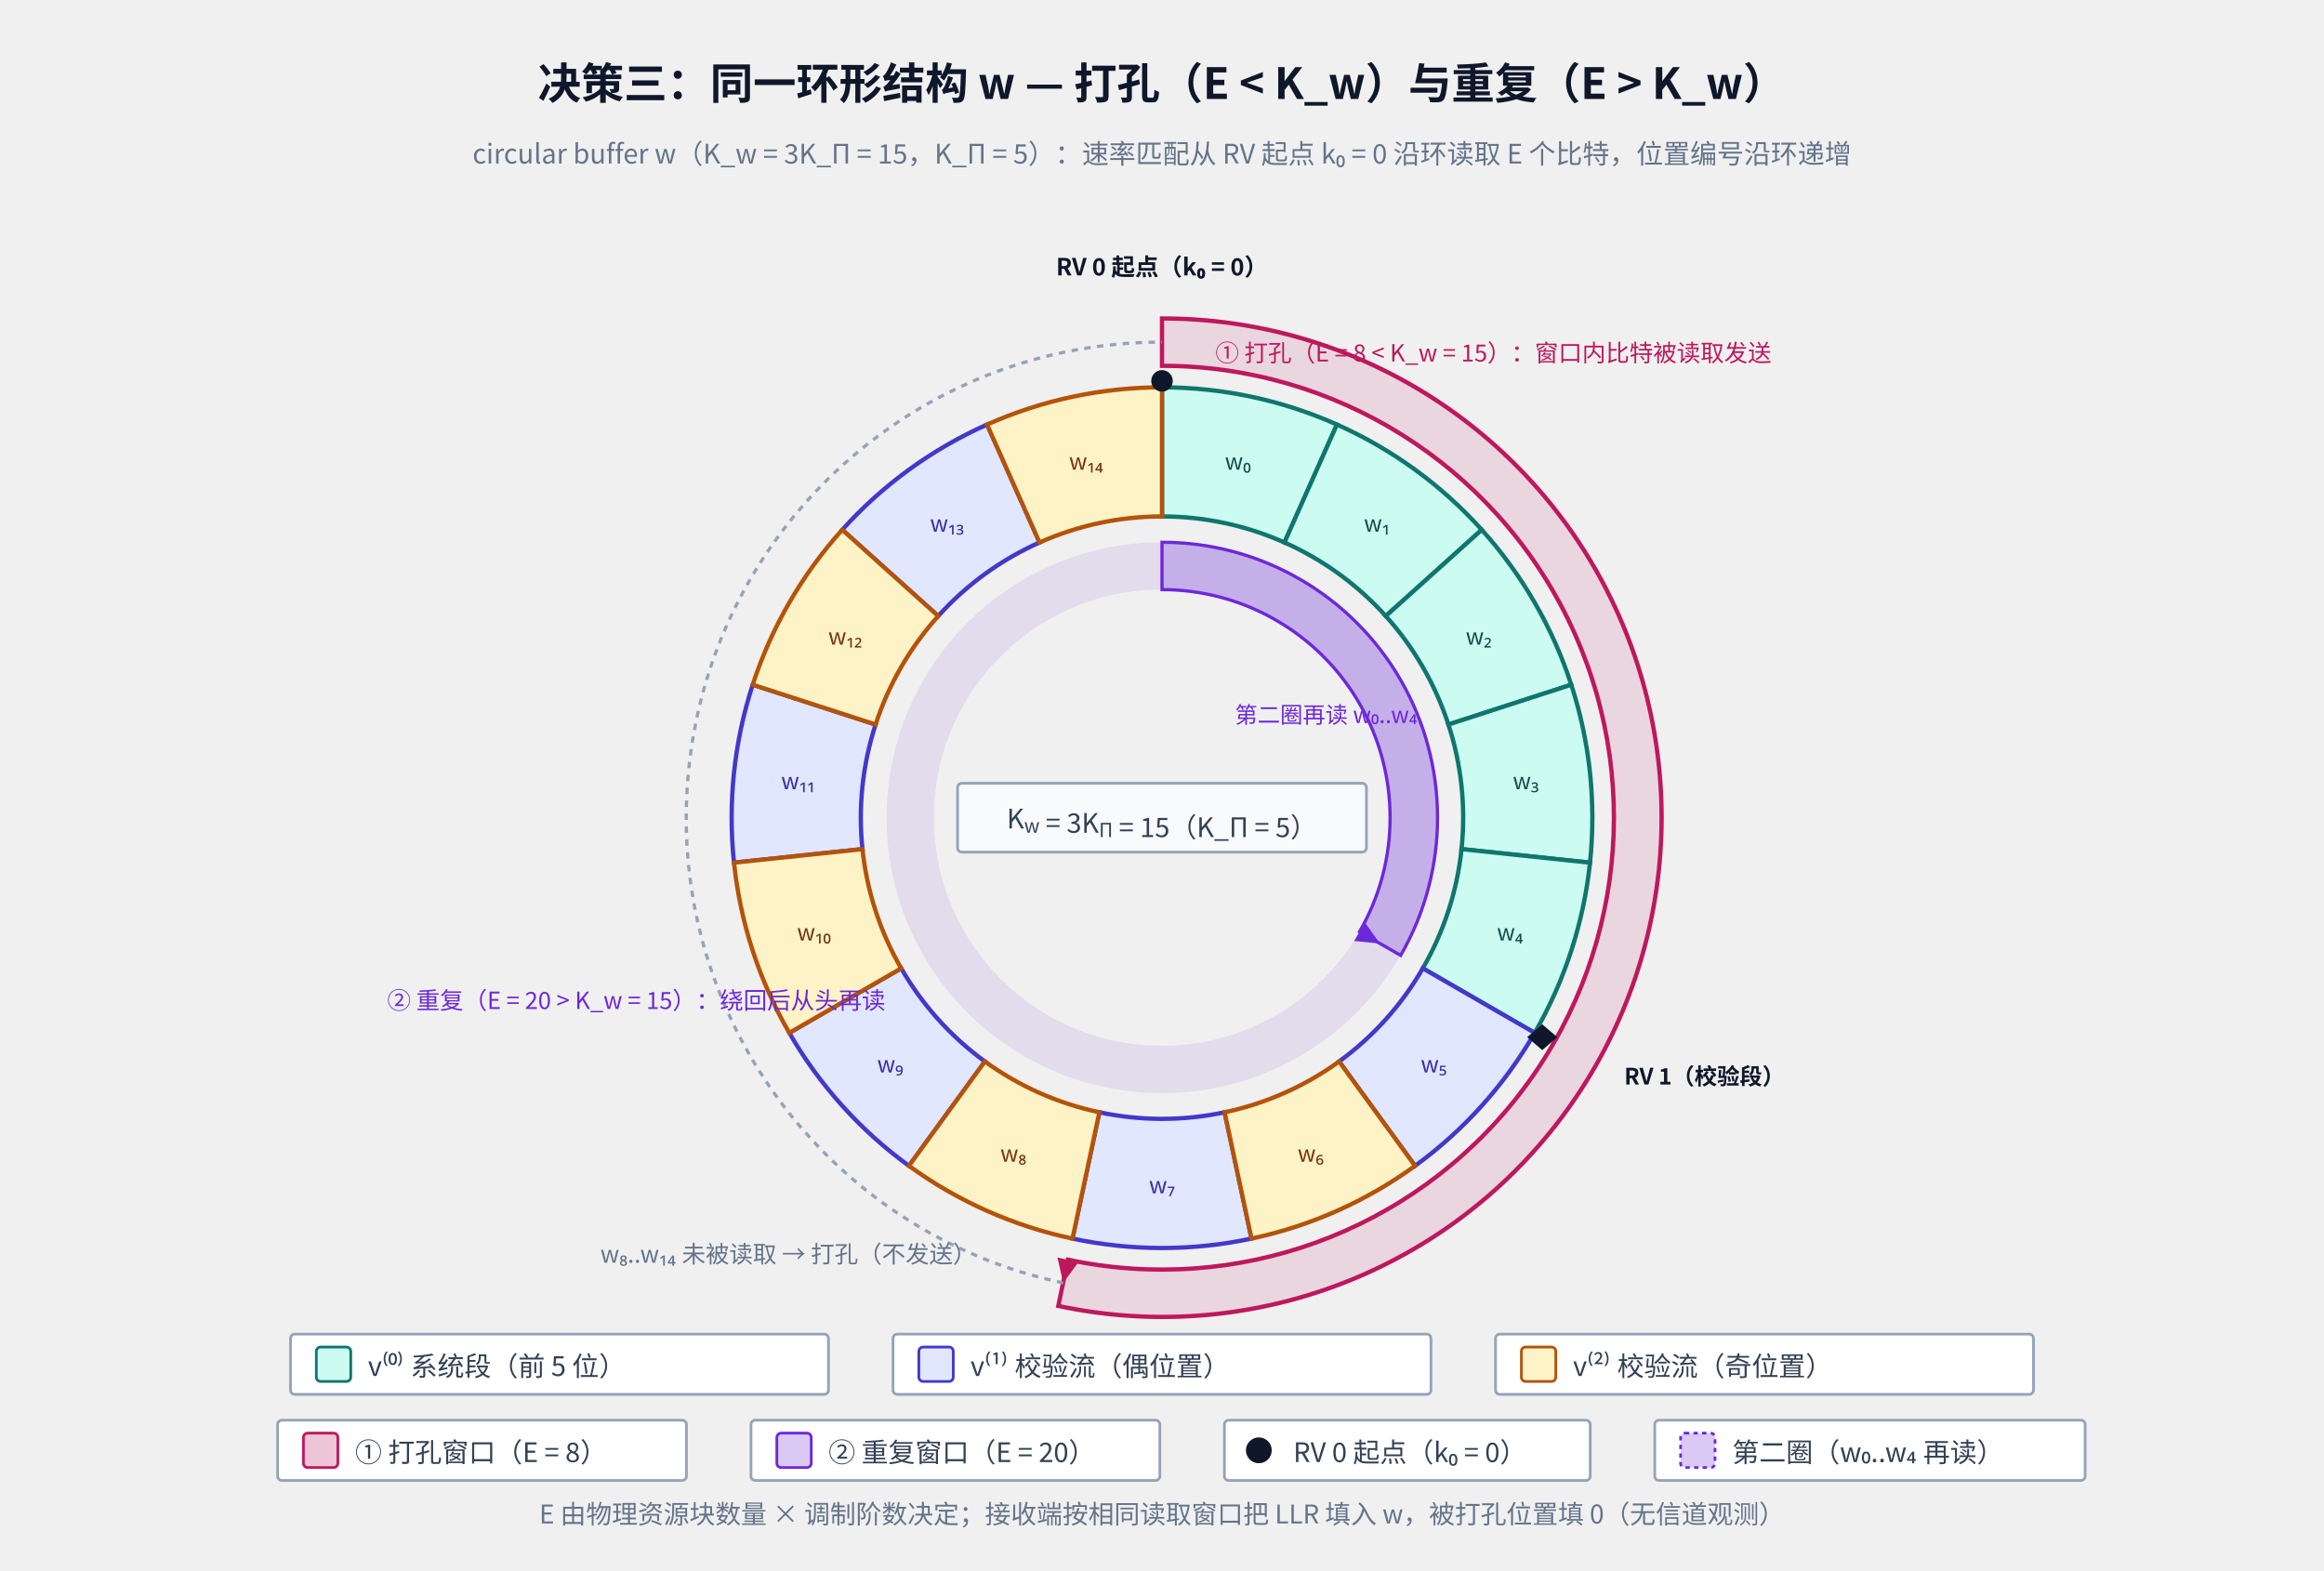
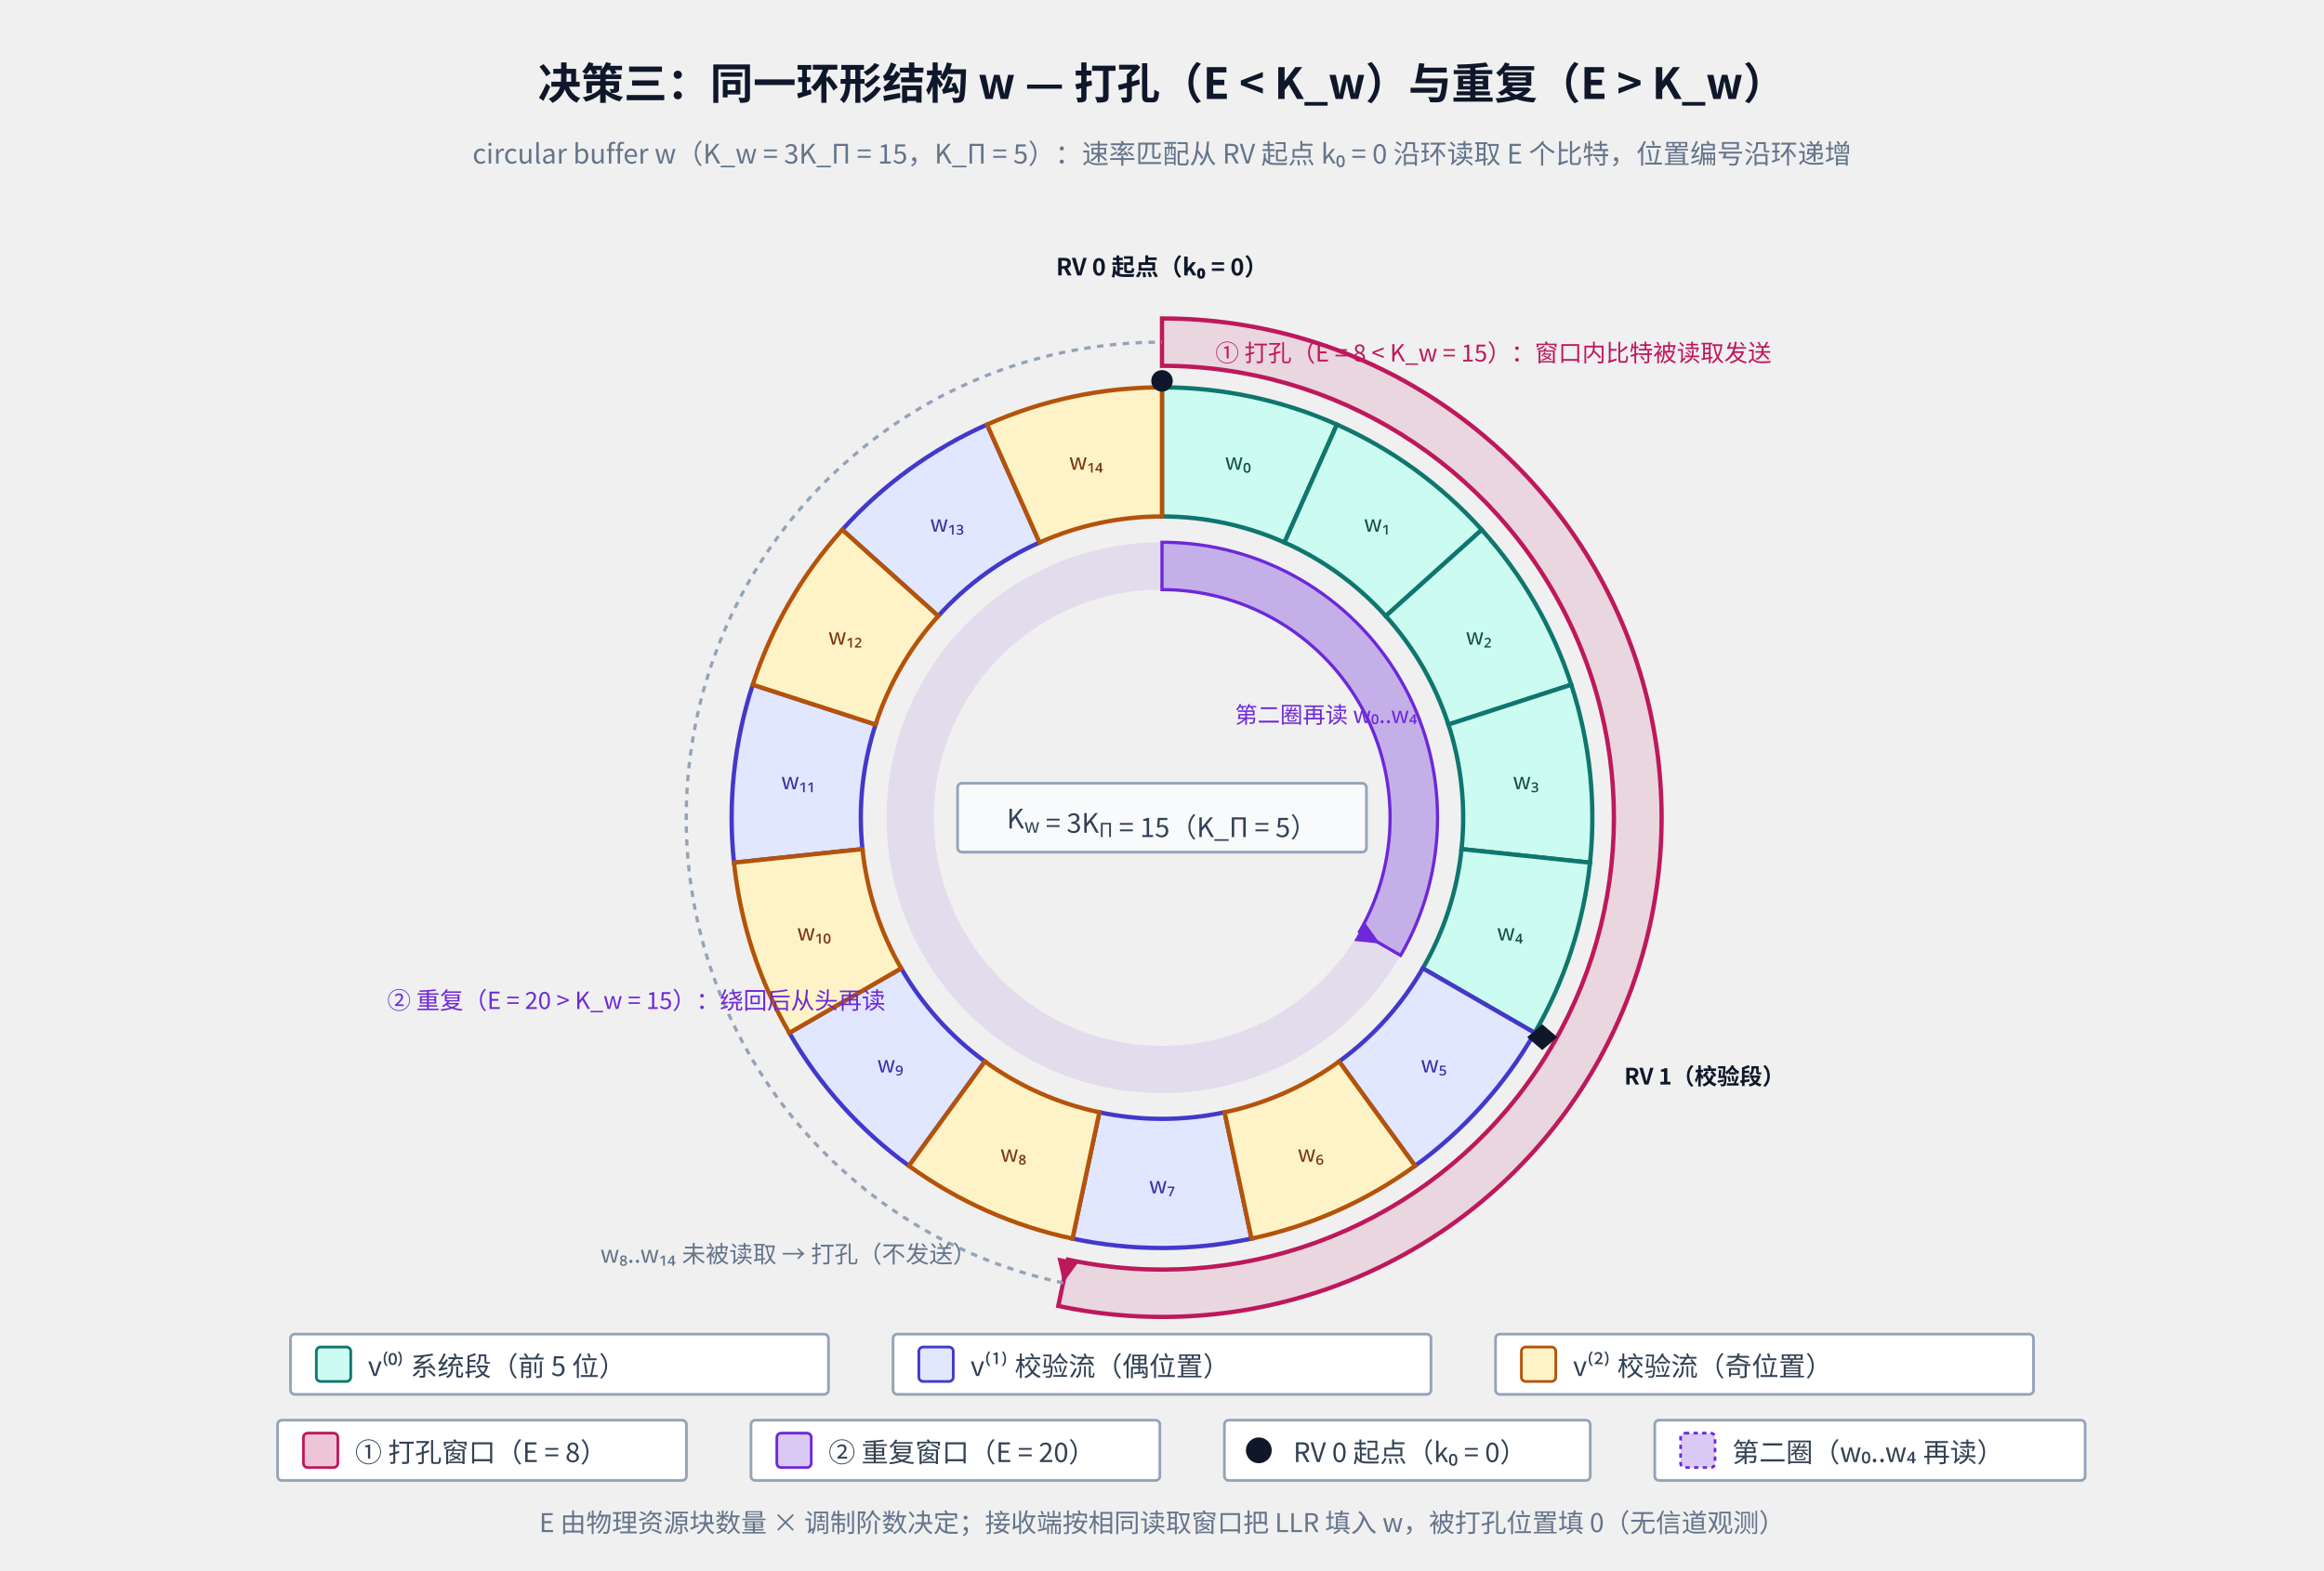
<svg xmlns="http://www.w3.org/2000/svg" width="1080" height="730" viewBox="0 0 1080 730" role="img" font-family="'Noto Sans CJK SC','Source Han Sans SC','PingFang SC','Microsoft YaHei',system-ui,sans-serif">
-   <text x="540" y="46" text-anchor="middle" font-size="20" font-weight="700" fill="#0F172A">
+   <text x="540" y="46" text-anchor="middle" font-size="20" font-weight="700" fill="#0F172A" class="free">
    决策三：同一环形结构 w — 打孔（E &lt; K_w）与重复（E &gt; K_w）
  </text>
-   <text x="540" y="76" text-anchor="middle" font-size="12.5" fill="#64748B">
+   <text x="540" y="76" text-anchor="middle" font-size="12.5" fill="#64748B" class="free">
    circular buffer w（K_w = 3K_Π = 15，K_Π = 5）：速率匹配从 RV 起点 k₀ = 0 沿环读取 E 个比特，位置编号沿环递增
  </text>
  <g font-family="inherit">
-     <path d="M 540.0 180.0 A 200.0 200.0 0 0 1 621.3 197.3 L 596.9 252.1 A 140.0 140.0 0 0 0 540.0 240.0 Z" fill="#CCFBF1" stroke="#0F766E" stroke-width="2" />
-     <path d="M 621.3 197.3 A 200.0 200.0 0 0 1 688.6 246.2 L 644.0 286.3 A 140.0 140.0 0 0 0 596.9 252.1 Z" fill="#CCFBF1" stroke="#0F766E" stroke-width="2" />
-     <path d="M 688.6 246.2 A 200.0 200.0 0 0 1 730.2 318.2 L 673.1 336.7 A 140.0 140.0 0 0 0 644.0 286.3 Z" fill="#CCFBF1" stroke="#0F766E" stroke-width="2" />
-     <path d="M 730.2 318.2 A 200.0 200.0 0 0 1 738.9 400.9 L 679.2 394.6 A 140.0 140.0 0 0 0 673.1 336.7 Z" fill="#CCFBF1" stroke="#0F766E" stroke-width="2" />
-     <path d="M 738.9 400.9 A 200.0 200.0 0 0 1 713.2 480.0 L 661.2 450.0 A 140.0 140.0 0 0 0 679.2 394.6 Z" fill="#CCFBF1" stroke="#0F766E" stroke-width="2" />
-     <path d="M 713.2 480.0 A 200.0 200.0 0 0 1 657.6 541.8 L 622.3 493.3 A 140.0 140.0 0 0 0 661.2 450.0 Z" fill="#E0E7FF" stroke="#4338CA" stroke-width="2" />
-     <path d="M 581.6 575.6 A 200.0 200.0 0 0 1 498.4 575.6 L 510.9 516.9 A 140.0 140.0 0 0 0 569.1 516.9 Z" fill="#E0E7FF" stroke="#4338CA" stroke-width="2" />
-     <path d="M 422.4 541.8 A 200.0 200.0 0 0 1 366.8 480.0 L 418.8 450.0 A 140.0 140.0 0 0 0 457.7 493.3 Z" fill="#E0E7FF" stroke="#4338CA" stroke-width="2" />
-     <path d="M 341.1 400.9 A 200.0 200.0 0 0 1 349.8 318.2 L 406.9 336.7 A 140.0 140.0 0 0 0 400.8 394.6 Z" fill="#E0E7FF" stroke="#4338CA" stroke-width="2" />
-     <path d="M 391.4 246.2 A 200.0 200.0 0 0 1 458.7 197.3 L 483.1 252.1 A 140.0 140.0 0 0 0 436.0 286.3 Z" fill="#E0E7FF" stroke="#4338CA" stroke-width="2" />
-     <path d="M 657.6 541.8 A 200.0 200.0 0 0 1 581.6 575.6 L 569.1 516.9 A 140.0 140.0 0 0 0 622.3 493.3 Z" fill="#FEF3C7" stroke="#B45309" stroke-width="2" />
-     <path d="M 498.4 575.6 A 200.0 200.0 0 0 1 422.4 541.8 L 457.7 493.3 A 140.0 140.0 0 0 0 510.9 516.9 Z" fill="#FEF3C7" stroke="#B45309" stroke-width="2" />
-     <path d="M 366.8 480.0 A 200.0 200.0 0 0 1 341.1 400.9 L 400.8 394.6 A 140.0 140.0 0 0 0 418.8 450.0 Z" fill="#FEF3C7" stroke="#B45309" stroke-width="2" />
-     <path d="M 349.8 318.2 A 200.0 200.0 0 0 1 391.4 246.2 L 436.0 286.3 A 140.0 140.0 0 0 0 406.9 336.7 Z" fill="#FEF3C7" stroke="#B45309" stroke-width="2" />
-     <path d="M 458.7 197.3 A 200.0 200.0 0 0 1 540.0 180.0 L 540.0 240.0 A 140.0 140.0 0 0 0 483.1 252.1 Z" fill="#FEF3C7" stroke="#B45309" stroke-width="2" />
+     <path d="M 540.0 180.0 A 200.0 200.0 0 0 1 621.3 197.3 l -24.4 54.8 A 140.0 140.0 0 0 0 540.0 240.0 Z" fill="#CCFBF1" stroke="#0F766E" stroke-width="2" />
+     <path d="M 621.3 197.3 A 200.0 200.0 0 0 1 688.6 246.2 l -44.6 40.1 A 140.0 140.0 0 0 0 596.9 252.1 Z" fill="#CCFBF1" stroke="#0F766E" stroke-width="2" />
+     <path d="M 688.6 246.2 A 200.0 200.0 0 0 1 730.2 318.2 l -57.1 18.5 A 140.0 140.0 0 0 0 644.0 286.3 Z" fill="#CCFBF1" stroke="#0F766E" stroke-width="2" />
+     <path d="M 730.2 318.2 A 200.0 200.0 0 0 1 738.9 400.9 l -59.7 -6.3 A 140.0 140.0 0 0 0 673.1 336.7 Z" fill="#CCFBF1" stroke="#0F766E" stroke-width="2" />
+     <path d="M 738.9 400.9 A 200.0 200.0 0 0 1 713.2 480.0 l -52.0 -30.0 A 140.0 140.0 0 0 0 679.2 394.6 Z" fill="#CCFBF1" stroke="#0F766E" stroke-width="2" />
+     <path d="M 713.2 480.0 A 200.0 200.0 0 0 1 657.6 541.8 l -35.3 -48.5 A 140.0 140.0 0 0 0 661.2 450.0 Z" fill="#E0E7FF" stroke="#4338CA" stroke-width="2" />
+     <path d="M 581.6 575.6 A 200.0 200.0 0 0 1 498.4 575.6 l 12.5 -58.7 A 140.0 140.0 0 0 0 569.1 516.9 Z" fill="#E0E7FF" stroke="#4338CA" stroke-width="2" />
+     <path d="M 422.4 541.8 A 200.0 200.0 0 0 1 366.8 480.0 l 52.0 -30.0 A 140.0 140.0 0 0 0 457.7 493.3 Z" fill="#E0E7FF" stroke="#4338CA" stroke-width="2" />
+     <path d="M 341.1 400.9 A 200.0 200.0 0 0 1 349.8 318.2 l 57.1 18.5 A 140.0 140.0 0 0 0 400.8 394.6 Z" fill="#E0E7FF" stroke="#4338CA" stroke-width="2" />
+     <path d="M 391.4 246.2 A 200.0 200.0 0 0 1 458.7 197.3 l 24.4 54.8 A 140.0 140.0 0 0 0 436.0 286.3 Z" fill="#E0E7FF" stroke="#4338CA" stroke-width="2" />
+     <path d="M 657.6 541.8 A 200.0 200.0 0 0 1 581.6 575.6 l -12.5 -58.7 A 140.0 140.0 0 0 0 622.3 493.3 Z" fill="#FEF3C7" stroke="#B45309" stroke-width="2" />
+     <path d="M 498.4 575.6 A 200.0 200.0 0 0 1 422.4 541.8 l 35.3 -48.5 A 140.0 140.0 0 0 0 510.9 516.9 Z" fill="#FEF3C7" stroke="#B45309" stroke-width="2" />
+     <path d="M 366.8 480.0 A 200.0 200.0 0 0 1 341.1 400.9 l 59.7 -6.3 A 140.0 140.0 0 0 0 418.8 450.0 Z" fill="#FEF3C7" stroke="#B45309" stroke-width="2" />
+     <path d="M 349.8 318.2 A 200.0 200.0 0 0 1 391.4 246.2 l 44.6 40.1 A 140.0 140.0 0 0 0 406.9 336.7 Z" fill="#FEF3C7" stroke="#B45309" stroke-width="2" />
+     <path d="M 458.7 197.3 A 200.0 200.0 0 0 1 540.0 180.0 l 0.0 60.0 A 140.0 140.0 0 0 0 483.1 252.1 Z" fill="#FEF3C7" stroke="#B45309" stroke-width="2" />
  </g>
  <g font-size="10.5" text-anchor="middle" dominant-baseline="central">
-     <text x="575.3" y="213.7" fill="#134E4A">w₀</text>
-     <text x="639.9" y="242.5" fill="#134E4A">w₁</text>
-     <text x="687.2" y="295.0" fill="#134E4A">w₂</text>
-     <text x="709.1" y="362.2" fill="#134E4A">w₃</text>
-     <text x="701.7" y="432.5" fill="#134E4A">w₄</text>
-     <text x="666.3" y="493.8" fill="#3730A3">w₅</text>
-     <text x="609.1" y="535.3" fill="#78350F">w₆</text>
-     <text x="540.0" y="550.0" fill="#3730A3">w₇</text>
-     <text x="470.9" y="535.3" fill="#78350F">w₈</text>
-     <text x="413.7" y="493.8" fill="#3730A3">w₉</text>
-     <text x="378.3" y="432.5" fill="#78350F">w₁₀</text>
-     <text x="370.9" y="362.2" fill="#3730A3">w₁₁</text>
-     <text x="392.8" y="295.0" fill="#78350F">w₁₂</text>
-     <text x="440.1" y="242.5" fill="#3730A3">w₁₃</text>
-     <text x="504.7" y="213.7" fill="#78350F">w₁₄</text>
+     <text x="575.3" y="213.7" fill="#134E4A" class="free">w₀</text>
+     <text x="639.9" y="242.5" fill="#134E4A" class="free">w₁</text>
+     <text x="687.2" y="295.0" fill="#134E4A" class="free">w₂</text>
+     <text x="709.1" y="362.2" fill="#134E4A" class="free">w₃</text>
+     <text x="701.7" y="432.5" fill="#134E4A" class="free">w₄</text>
+     <text x="666.3" y="493.8" fill="#3730A3" class="free">w₅</text>
+     <text x="609.1" y="535.3" fill="#78350F" class="free">w₆</text>
+     <text x="540.0" y="550.0" fill="#3730A3" class="free">w₇</text>
+     <text x="470.9" y="535.3" fill="#78350F" class="free">w₈</text>
+     <text x="413.7" y="493.8" fill="#3730A3" class="free">w₉</text>
+     <text x="378.3" y="432.5" fill="#78350F" class="free">w₁₀</text>
+     <text x="370.9" y="362.2" fill="#3730A3" class="free">w₁₁</text>
+     <text x="392.8" y="295.0" fill="#78350F" class="free">w₁₂</text>
+     <text x="440.1" y="242.5" fill="#3730A3" class="free">w₁₃</text>
+     <text x="504.7" y="213.7" fill="#78350F" class="free">w₁₄</text>
  </g>
-   <path d="M 540.0 148.0 A 232.0 232.0 0 1 1 491.8 606.9 L 496.3 585.4 A 210.0 210.0 0 1 0 540.0 170.0 Z" fill="#BE185D" fill-opacity="0.12" stroke="#BE185D" stroke-width="2" />
+   <path d="M 540.0 148.0 A 232.0 232.0 0 1 1 491.8 606.9 l 4.5 -21.5 A 210.0 210.0 0 1 0 540.0 170.0 Z" fill="#BE185D" fill-opacity="0.12" stroke="#BE185D" stroke-width="2" />
  <path d="M 494.1 596.2 A 221.0 221.0 0 0 1 540.0 159.0" fill="none" stroke="#94A3B8" stroke-width="1.5" stroke-dasharray="3,3" />
  <polygon points="494.1,596.2 491.4,584.4 501.2,586.5" fill="#BE185D" />
  <circle cx="540" cy="380" r="117" fill="none" stroke="#6D28D9" stroke-width="22" opacity="0.10" />
-   <path d="M 540.0 252.0 A 128.0 128.0 0 0 1 650.9 444.0 L 631.8 433.0 A 106.0 106.0 0 0 0 540.0 274.0 Z" fill="#6D28D9" fill-opacity="0.25" stroke="#6D28D9" stroke-width="1.5" />
+   <path d="M 540.0 252.0 A 128.0 128.0 0 0 1 650.9 444.0 l -19.1 -11.0 A 106.0 106.0 0 0 0 540.0 274.0 Z" fill="#6D28D9" fill-opacity="0.25" stroke="#6D28D9" stroke-width="1.5" />
  <polygon points="641.3,438.5 629.3,437.3 634.3,428.7" fill="#6D28D9" />
  <circle cx="540.0" cy="177.0" r="5" fill="#0F172A" />
-   <text x="540" y="128" text-anchor="middle" font-size="11" font-weight="700" fill="#0F172A">RV 0 起点（k₀ = 0）</text>
+   <text x="540" y="128" text-anchor="middle" font-size="11" font-weight="700" fill="#0F172A" class="free">RV 0 起点（k₀ = 0）</text>
  <polygon points="716.7,476.0 723.7,482.0 716.7,488.0 709.7,482.0" fill="#0F172A" />
-   <text x="754.8" y="504" font-size="10.5" font-weight="700" fill="#0F172A">RV 1（校验段）</text>
+   <text x="754.8" y="504" font-size="10.5" font-weight="700" fill="#0F172A" class="free">RV 1（校验段）</text>
  <rect x="445" y="364" width="190" height="32" rx="2" fill="#F8FAFC" stroke="#94A3B8" stroke-width="1.25" />
  <text x="540" y="385" text-anchor="middle" font-size="12.5" fill="#334155">K<tspan font-size="9" dy="2">w</tspan> = 3K<tspan font-size="9" dy="2">Π</tspan> = 15（K_Π = 5）</text>
-   <text x="694" y="168" text-anchor="middle" font-size="11" fill="#BE185D">① 打孔（E = 8 &lt; K_w = 15）：窗口内比特被读取发送</text>
-   <text x="366.4" y="586.8" text-anchor="middle" font-size="11" fill="#64748B">w₈..w₁₄ 未被读取 → 打孔（不发送）</text>
-   <text x="295.7" y="468.9" text-anchor="middle" font-size="11" fill="#6D28D9">② 重复（E = 20 &gt; K_w = 15）：绕回后从头再读</text>
-   <text x="616.2" y="336" text-anchor="middle" font-size="10.5" fill="#6D28D9">第二圈再读 w₀..w₄</text>
+   <text x="694" y="168" text-anchor="middle" font-size="11" fill="#BE185D" class="free">① 打孔（E = 8 &lt; K_w = 15）：窗口内比特被读取发送</text>
+   <text x="366.4" y="586.8" text-anchor="middle" font-size="11" fill="#64748B" class="free">w₈..w₁₄ 未被读取 → 打孔（不发送）</text>
+   <text x="295.7" y="468.9" text-anchor="middle" font-size="11" fill="#6D28D9" class="free">② 重复（E = 20 &gt; K_w = 15）：绕回后从头再读</text>
+   <text x="616.2" y="336" text-anchor="middle" font-size="10.5" fill="#6D28D9" class="free">第二圈再读 w₀..w₄</text>
  <g font-size="12.5" fill="#334155">
    <rect x="135" y="620" width="250" height="28" rx="2" fill="#FFFFFF" stroke="#94A3B8" stroke-width="1.25" />
    <rect x="147" y="626" width="16" height="16" rx="2" fill="#CCFBF1" stroke="#0F766E" stroke-width="1.25" />
    <text x="171" y="634" dominant-baseline="central">v⁽⁰⁾ 系统段（前 5 位）</text>
    <rect x="415" y="620" width="250" height="28" rx="2" fill="#FFFFFF" stroke="#94A3B8" stroke-width="1.25" />
    <rect x="427" y="626" width="16" height="16" rx="2" fill="#E0E7FF" stroke="#4338CA" stroke-width="1.25" />
    <text x="451" y="634" dominant-baseline="central">v⁽¹⁾ 校验流（偶位置）</text>
    <rect x="695" y="620" width="250" height="28" rx="2" fill="#FFFFFF" stroke="#94A3B8" stroke-width="1.25" />
    <rect x="707" y="626" width="16" height="16" rx="2" fill="#FEF3C7" stroke="#B45309" stroke-width="1.25" />
    <text x="731" y="634" dominant-baseline="central">v⁽²⁾ 校验流（奇位置）</text>
  </g>
  <g font-size="12.5" fill="#334155">
    <rect x="129" y="660" width="190" height="28" rx="2" fill="#FFFFFF" stroke="#94A3B8" stroke-width="1.25" />
    <rect x="141" y="666" width="16" height="16" rx="2" fill="#BE185D" fill-opacity="0.25" stroke="#BE185D" stroke-width="1.25" />
    <text x="165" y="674" dominant-baseline="central">① 打孔窗口（E = 8）</text>
    <rect x="349" y="660" width="190" height="28" rx="2" fill="#FFFFFF" stroke="#94A3B8" stroke-width="1.25" />
    <rect x="361" y="666" width="16" height="16" rx="2" fill="#6D28D9" fill-opacity="0.25" stroke="#6D28D9" stroke-width="1.25" />
    <text x="385" y="674" dominant-baseline="central">② 重复窗口（E = 20）</text>
    <rect x="569" y="660" width="170" height="28" rx="2" fill="#FFFFFF" stroke="#94A3B8" stroke-width="1.25" />
    <circle cx="585" cy="674" r="6" fill="#0F172A" />
    <text x="601" y="674" dominant-baseline="central">RV 0 起点（k₀ = 0）</text>
    <rect x="769" y="660" width="200" height="28" rx="2" fill="#FFFFFF" stroke="#94A3B8" stroke-width="1.25" />
    <rect x="781" y="666" width="16" height="16" rx="2" fill="#6D28D9" fill-opacity="0.25" stroke="#6D28D9" stroke-width="1.25" stroke-dasharray="2,2" />
    <text x="805" y="674" dominant-baseline="central">第二圈（w₀..w₄ 再读）</text>
  </g>
-   <text x="540" y="708" text-anchor="middle" font-size="12" fill="#64748B">
+   <text x="540" y="712" text-anchor="middle" font-size="12" fill="#64748B" class="free">
    E 由物理资源块数量 × 调制阶数决定；接收端按相同读取窗口把 LLR 填入 w，被打孔位置填 0（无信道观测）
  </text>
</svg>
